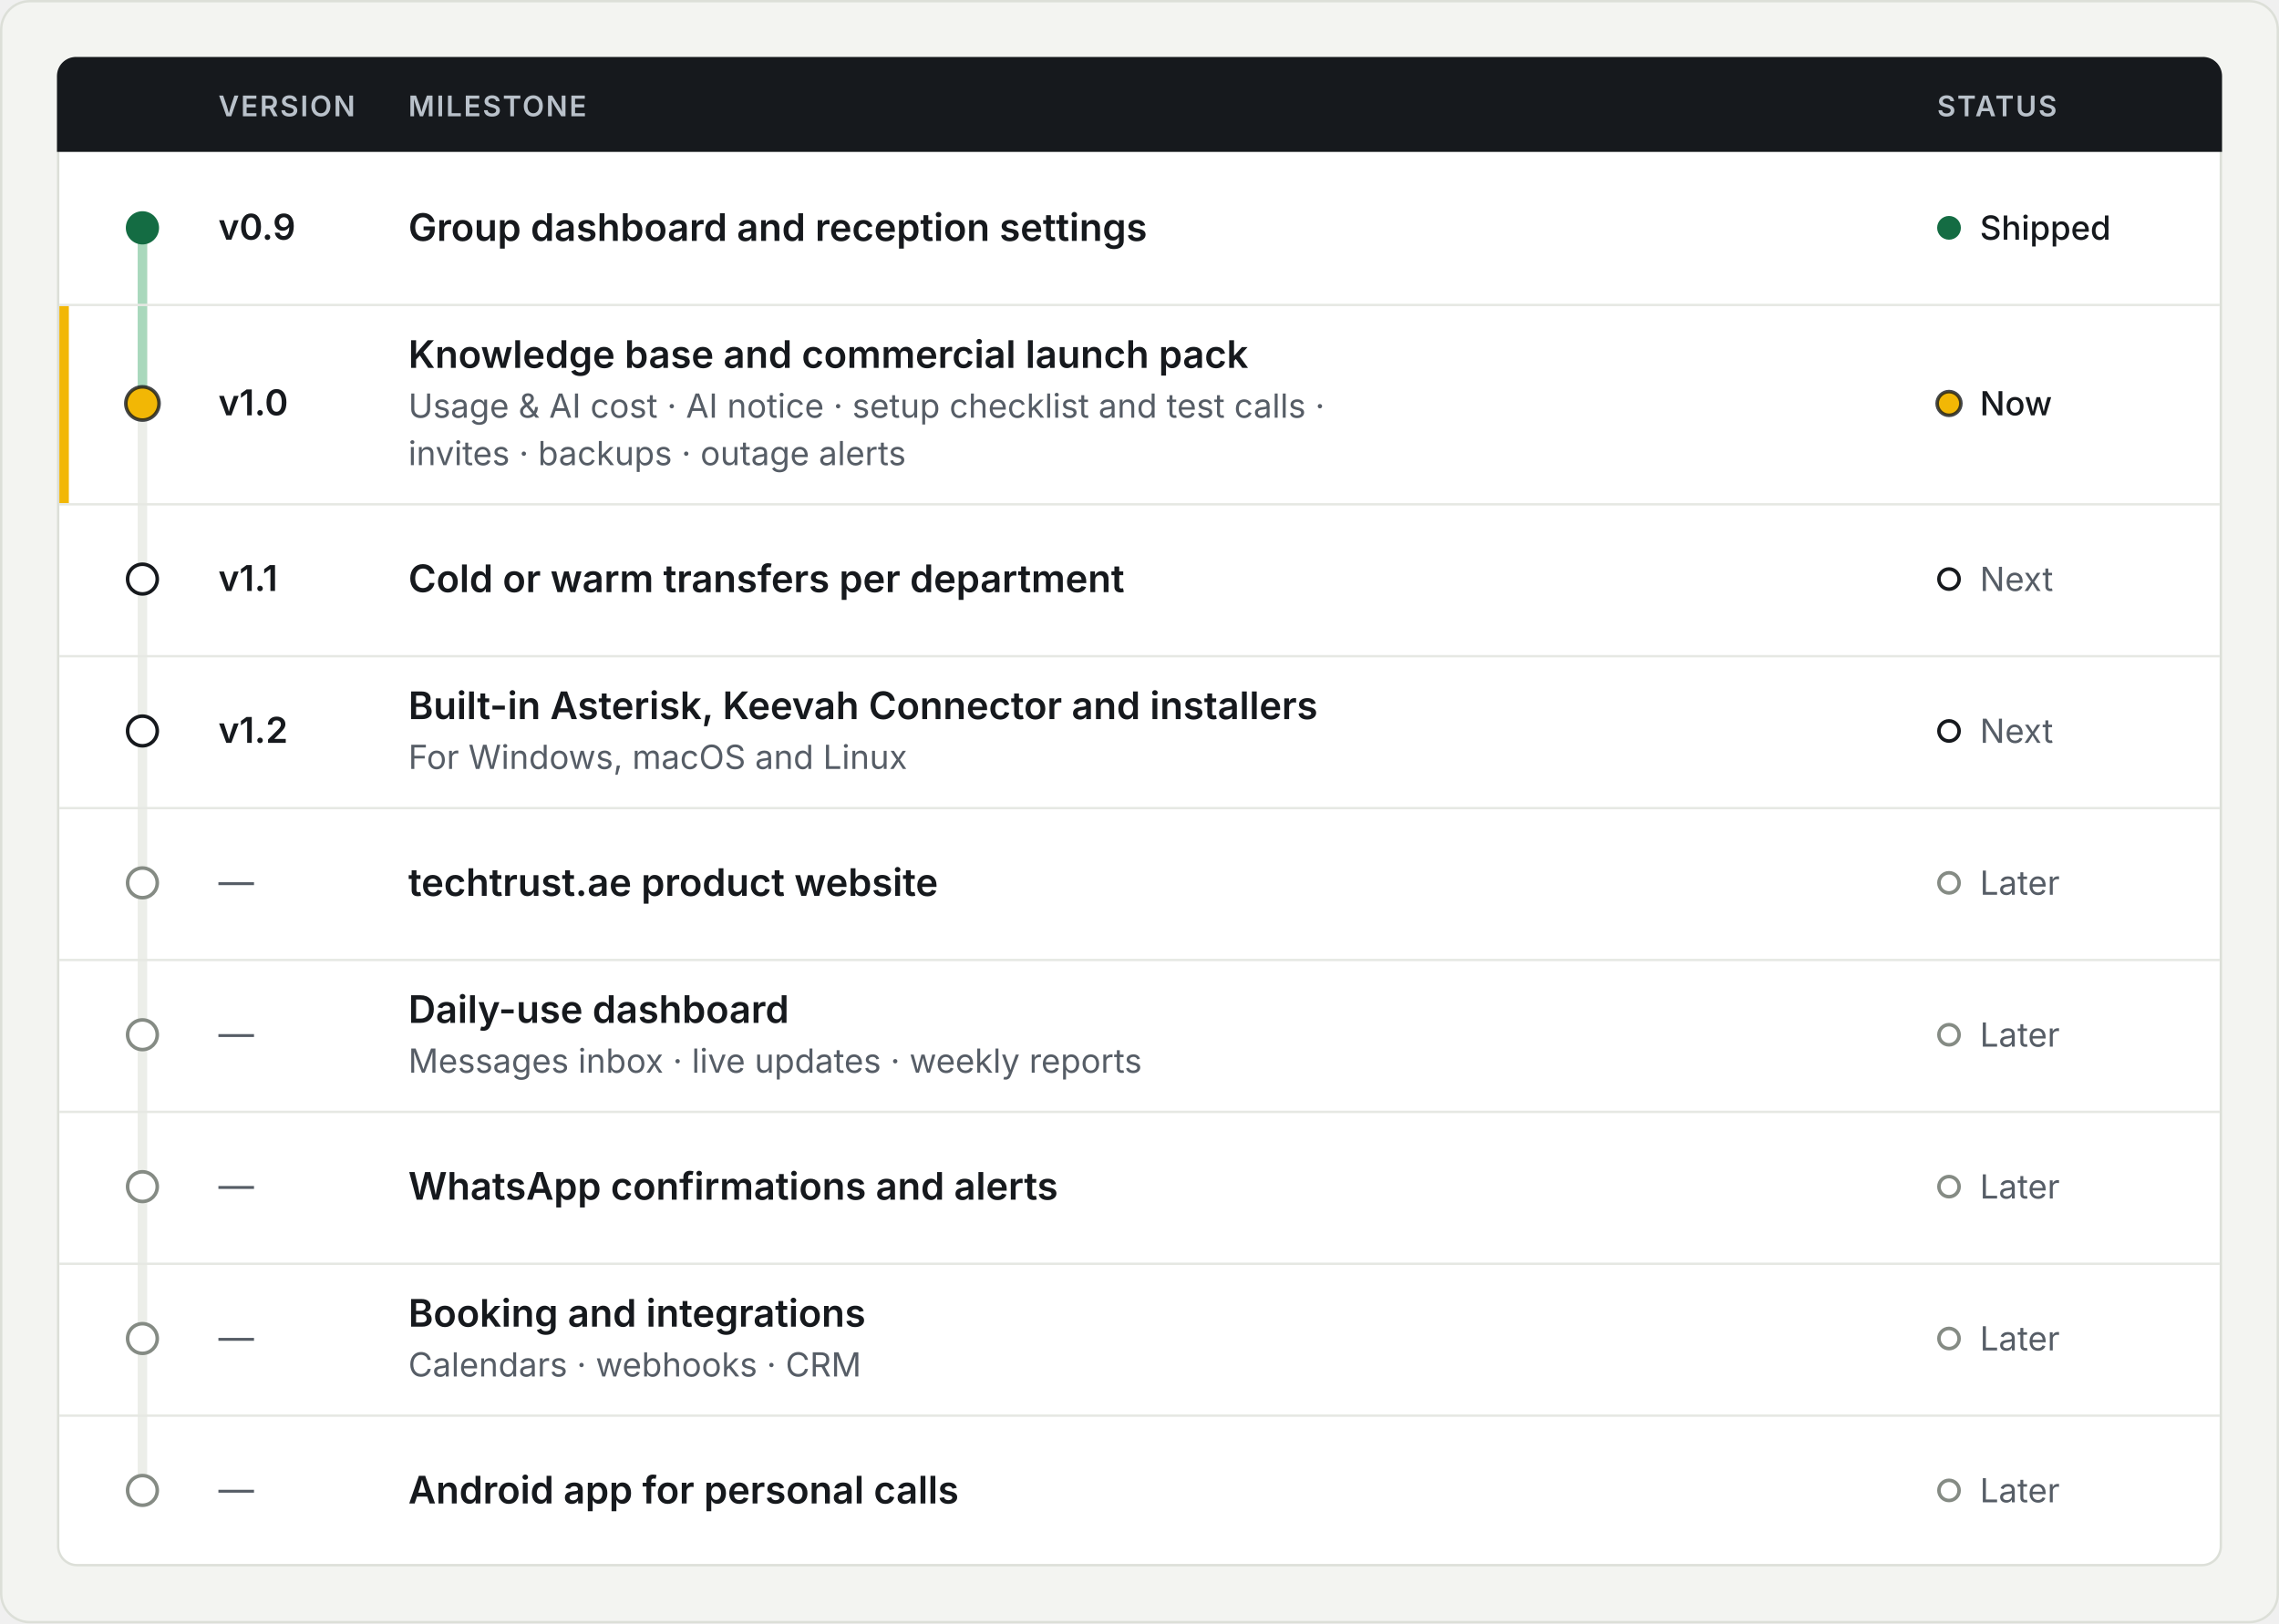
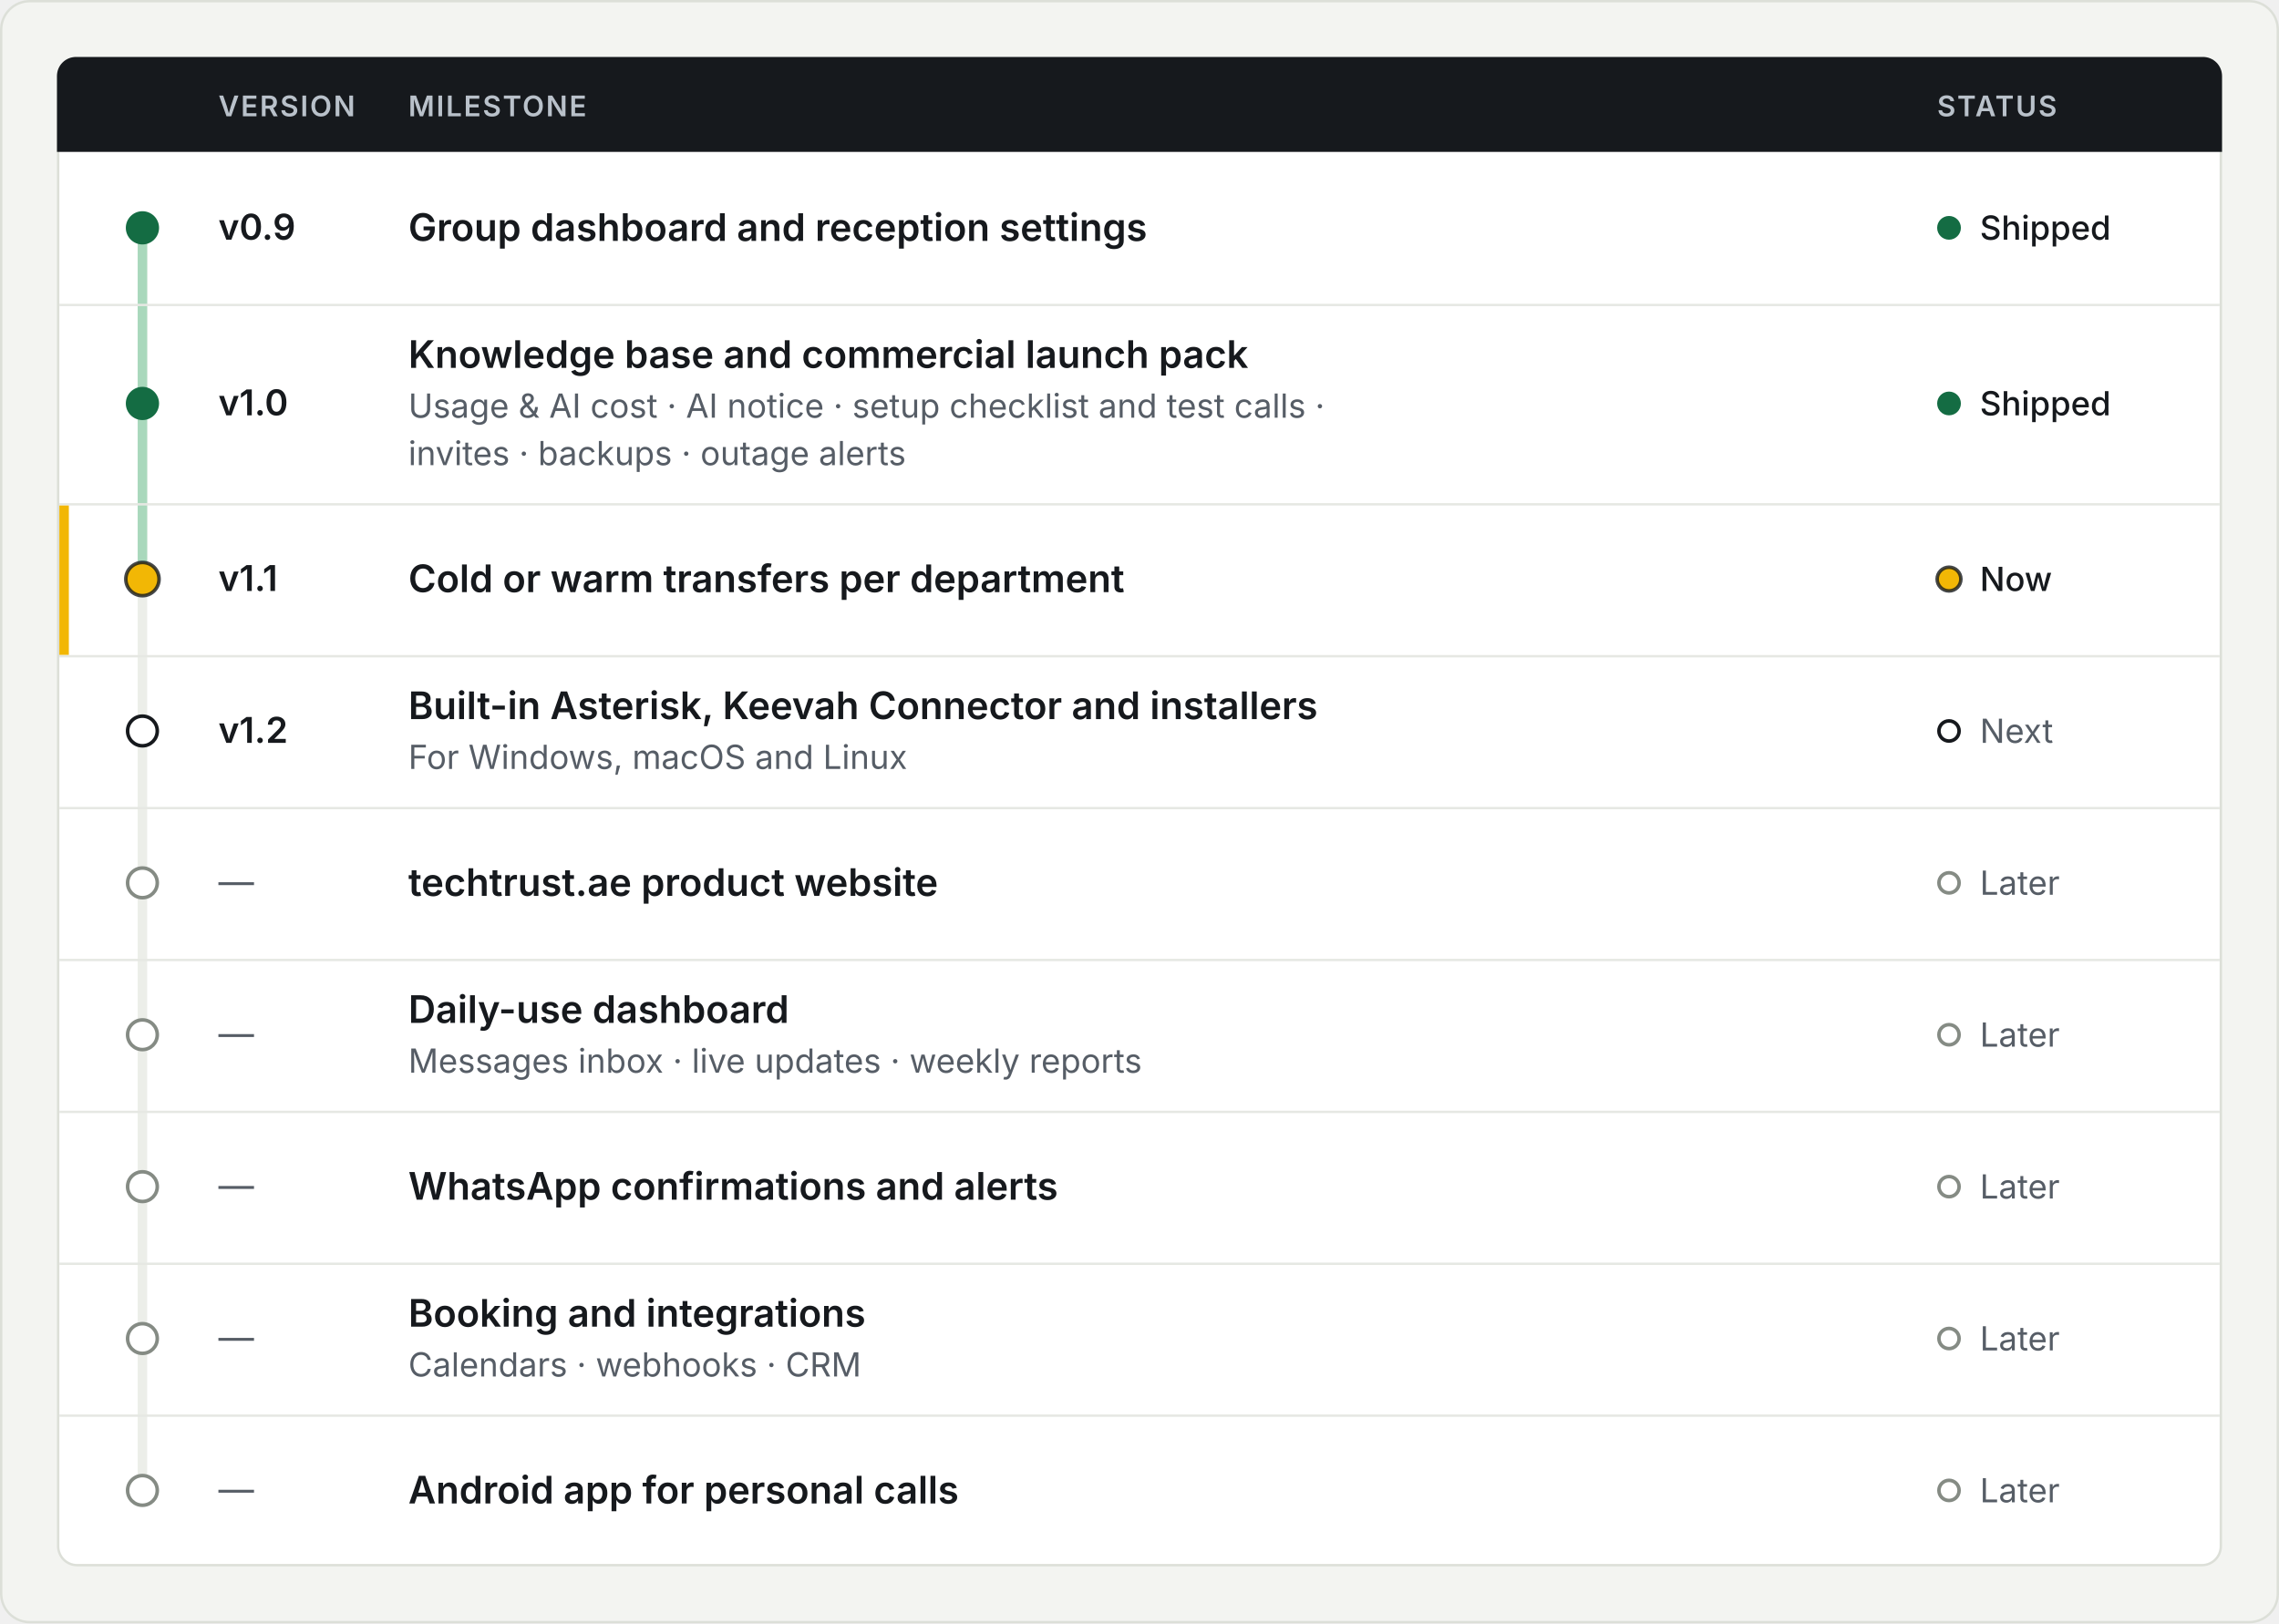
<svg xmlns="http://www.w3.org/2000/svg" width="960" height="684" viewBox="0 0 960 684" role="img" aria-labelledby="title desc">
  <style>
text{font-family:'Fira Sans', -apple-system, BlinkMacSystemFont, 'Segoe UI', Inter, Helvetica, Arial, sans-serif;font-variant-numeric:tabular-nums}
.head{font-size:12px;font-weight:600;letter-spacing:.06em;fill:#b9c1ca}
.ver{font-size:15px;font-weight:600;fill:#16191d}
.none{font-size:15px;fill:#565d66}
.title{font-size:16px;font-weight:600;fill:#16191d}
.detail{font-size:14px;fill:#565d66}
.st{font-size:14px;font-weight:500;fill:#16191d}
.stq{font-size:14px;fill:#565d66}
</style>
  <rect x=".5" y=".5" width="959" height="683" rx="12" fill="#f3f4f1" stroke="#dcdfd8" />
  <rect x="24.5" y="24.5" width="911" height="635" rx="8" fill="#ffffff" stroke="#dcdfd8" />
  <path d="M24 32a8 8 0 0 1 8-8h896a8 8 0 0 1 8 8v32H24z" fill="#16191d" />
  <text x="92" y="49" class="head">VERSION</text>
  <text x="172" y="49" class="head">MILESTONE</text>
  <text x="816" y="49" class="head">STATUS</text>
  <rect x="58" y="96" width="4" height="532" rx="2" fill="#eceee9" />
-   <rect x="58" y="96" width="4" height="74" fill="#a9d8bc" />
+   <rect x="58" y="96" width="4" height="148" fill="#a9d8bc" />
  <circle cx="60" cy="96" r="7" fill="#146c43" />
  <text x="92" y="101" class="ver">v0.9</text>
  <text x="172" y="101.5" class="title">Group dashboard and reception settings</text>
  <circle cx="821" cy="96" r="5" fill="#146c43" />
  <text x="834" y="101" class="st">Shipped</text>
  <rect x="25" y="128" width="910" height="1" fill="#e6e8e3" />
-   <rect x="25" y="129" width="4" height="83" fill="#f2b705" />
-   <circle cx="60" cy="170" r="7" fill="#f2b705" stroke="#16191d" stroke-opacity=".8" stroke-width="1.5" />
+   <circle cx="60" cy="170" r="7" fill="#146c43" />
  <text x="92" y="175" class="ver">v1.0</text>
  <text x="172" y="155" class="title">Knowledge base and commercial launch pack</text>
  <text x="172" y="176" class="detail">Usage &amp; AI cost · AI notice · setup checklist and test calls ·</text>
  <text x="172" y="196" class="detail">invites · backups · outage alerts</text>
-   <circle cx="821" cy="170" r="5" fill="#f2b705" stroke="#16191d" stroke-opacity=".8" stroke-width="1.5" />
-   <text x="834" y="175" class="st">Now</text>
+   <circle cx="821" cy="170" r="5" fill="#146c43" />
+   <text x="834" y="175" class="st">Shipped</text>
  <rect x="25" y="212" width="910" height="1" fill="#e6e8e3" />
-   <circle cx="60" cy="244" r="6.25" fill="#ffffff" stroke="#16191d" stroke-width="1.5" />
+   <rect x="25" y="213" width="4" height="63" fill="#f2b705" />
+   <circle cx="60" cy="244" r="7" fill="#f2b705" stroke="#16191d" stroke-opacity=".8" stroke-width="1.5" />
  <text x="92" y="249" class="ver">v1.1</text>
  <text x="172" y="249.5" class="title">Cold or warm transfers per department</text>
-   <circle cx="821" cy="244" r="4.25" fill="#ffffff" stroke="#16191d" stroke-width="1.5" />
-   <text x="834" y="249" class="stq">Next</text>
+   <circle cx="821" cy="244" r="5" fill="#f2b705" stroke="#16191d" stroke-opacity=".8" stroke-width="1.5" />
+   <text x="834" y="249" class="st">Now</text>
  <rect x="25" y="276" width="910" height="1" fill="#e6e8e3" />
  <circle cx="60" cy="308" r="6.25" fill="#ffffff" stroke="#16191d" stroke-width="1.5" />
  <text x="92" y="313" class="ver">v1.2</text>
  <text x="172" y="303" class="title">Built-in Asterisk, Keevah Connector and installers</text>
  <text x="172" y="324" class="detail">For Windows, macOS and Linux</text>
  <circle cx="821" cy="308" r="4.25" fill="#ffffff" stroke="#16191d" stroke-width="1.5" />
  <text x="834" y="313" class="stq">Next</text>
  <rect x="25" y="340" width="910" height="1" fill="#e6e8e3" />
  <circle cx="60" cy="372" r="6.25" fill="#ffffff" stroke="#858b84" stroke-width="1.5" />
  <text x="92" y="377" class="none">—</text>
  <text x="172" y="377.5" class="title">techtrust.ae product website</text>
  <circle cx="821" cy="372" r="4.25" fill="#ffffff" stroke="#858b84" stroke-width="1.5" />
  <text x="834" y="377" class="stq">Later</text>
  <rect x="25" y="404" width="910" height="1" fill="#e6e8e3" />
  <circle cx="60" cy="436" r="6.25" fill="#ffffff" stroke="#858b84" stroke-width="1.5" />
  <text x="92" y="441" class="none">—</text>
  <text x="172" y="431" class="title">Daily-use dashboard</text>
  <text x="172" y="452" class="detail">Messages inbox · live updates · weekly reports</text>
  <circle cx="821" cy="436" r="4.25" fill="#ffffff" stroke="#858b84" stroke-width="1.5" />
  <text x="834" y="441" class="stq">Later</text>
  <rect x="25" y="468" width="910" height="1" fill="#e6e8e3" />
  <circle cx="60" cy="500" r="6.25" fill="#ffffff" stroke="#858b84" stroke-width="1.5" />
  <text x="92" y="505" class="none">—</text>
  <text x="172" y="505.5" class="title">WhatsApp confirmations and alerts</text>
  <circle cx="821" cy="500" r="4.25" fill="#ffffff" stroke="#858b84" stroke-width="1.5" />
  <text x="834" y="505" class="stq">Later</text>
  <rect x="25" y="532" width="910" height="1" fill="#e6e8e3" />
  <circle cx="60" cy="564" r="6.25" fill="#ffffff" stroke="#858b84" stroke-width="1.5" />
  <text x="92" y="569" class="none">—</text>
  <text x="172" y="559" class="title">Booking and integrations</text>
  <text x="172" y="580" class="detail">Calendars · webhooks · CRM</text>
  <circle cx="821" cy="564" r="4.25" fill="#ffffff" stroke="#858b84" stroke-width="1.5" />
  <text x="834" y="569" class="stq">Later</text>
  <rect x="25" y="596" width="910" height="1" fill="#e6e8e3" />
  <circle cx="60" cy="628" r="6.25" fill="#ffffff" stroke="#858b84" stroke-width="1.5" />
  <text x="92" y="633" class="none">—</text>
  <text x="172" y="633.5" class="title">Android app for personal calls</text>
  <circle cx="821" cy="628" r="4.25" fill="#ffffff" stroke="#858b84" stroke-width="1.5" />
  <text x="834" y="633" class="stq">Later</text>
</svg>
